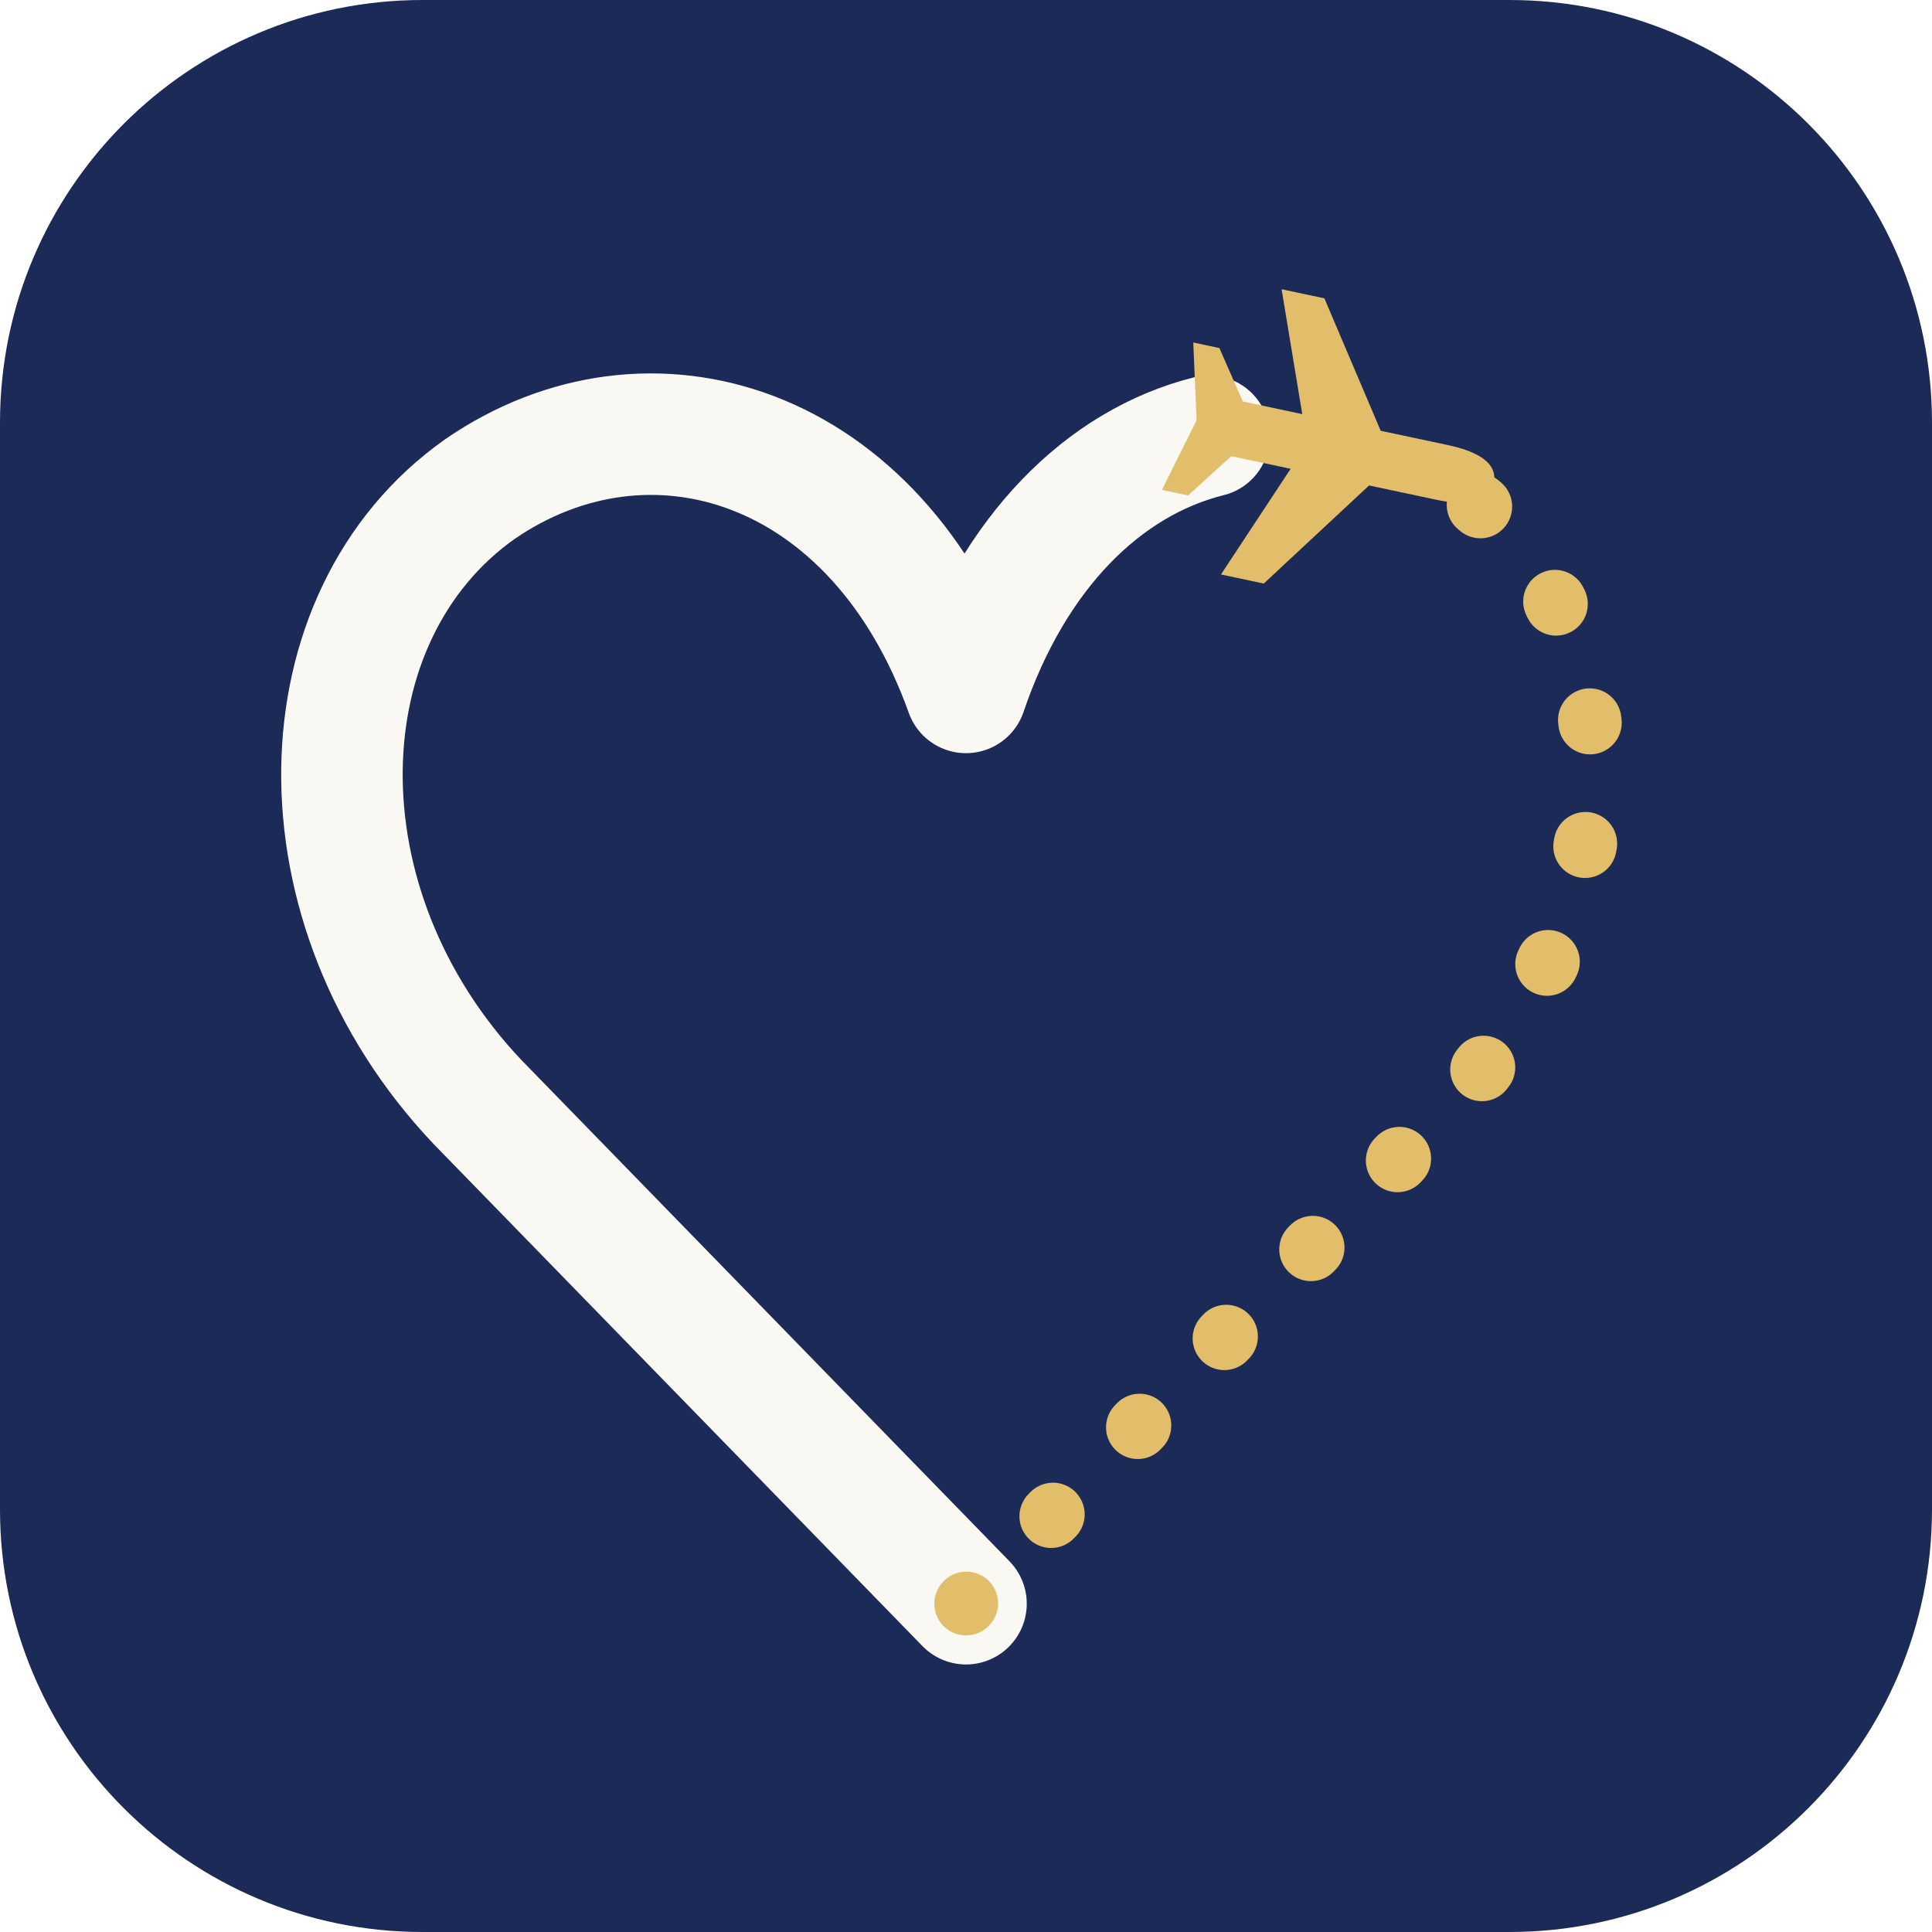
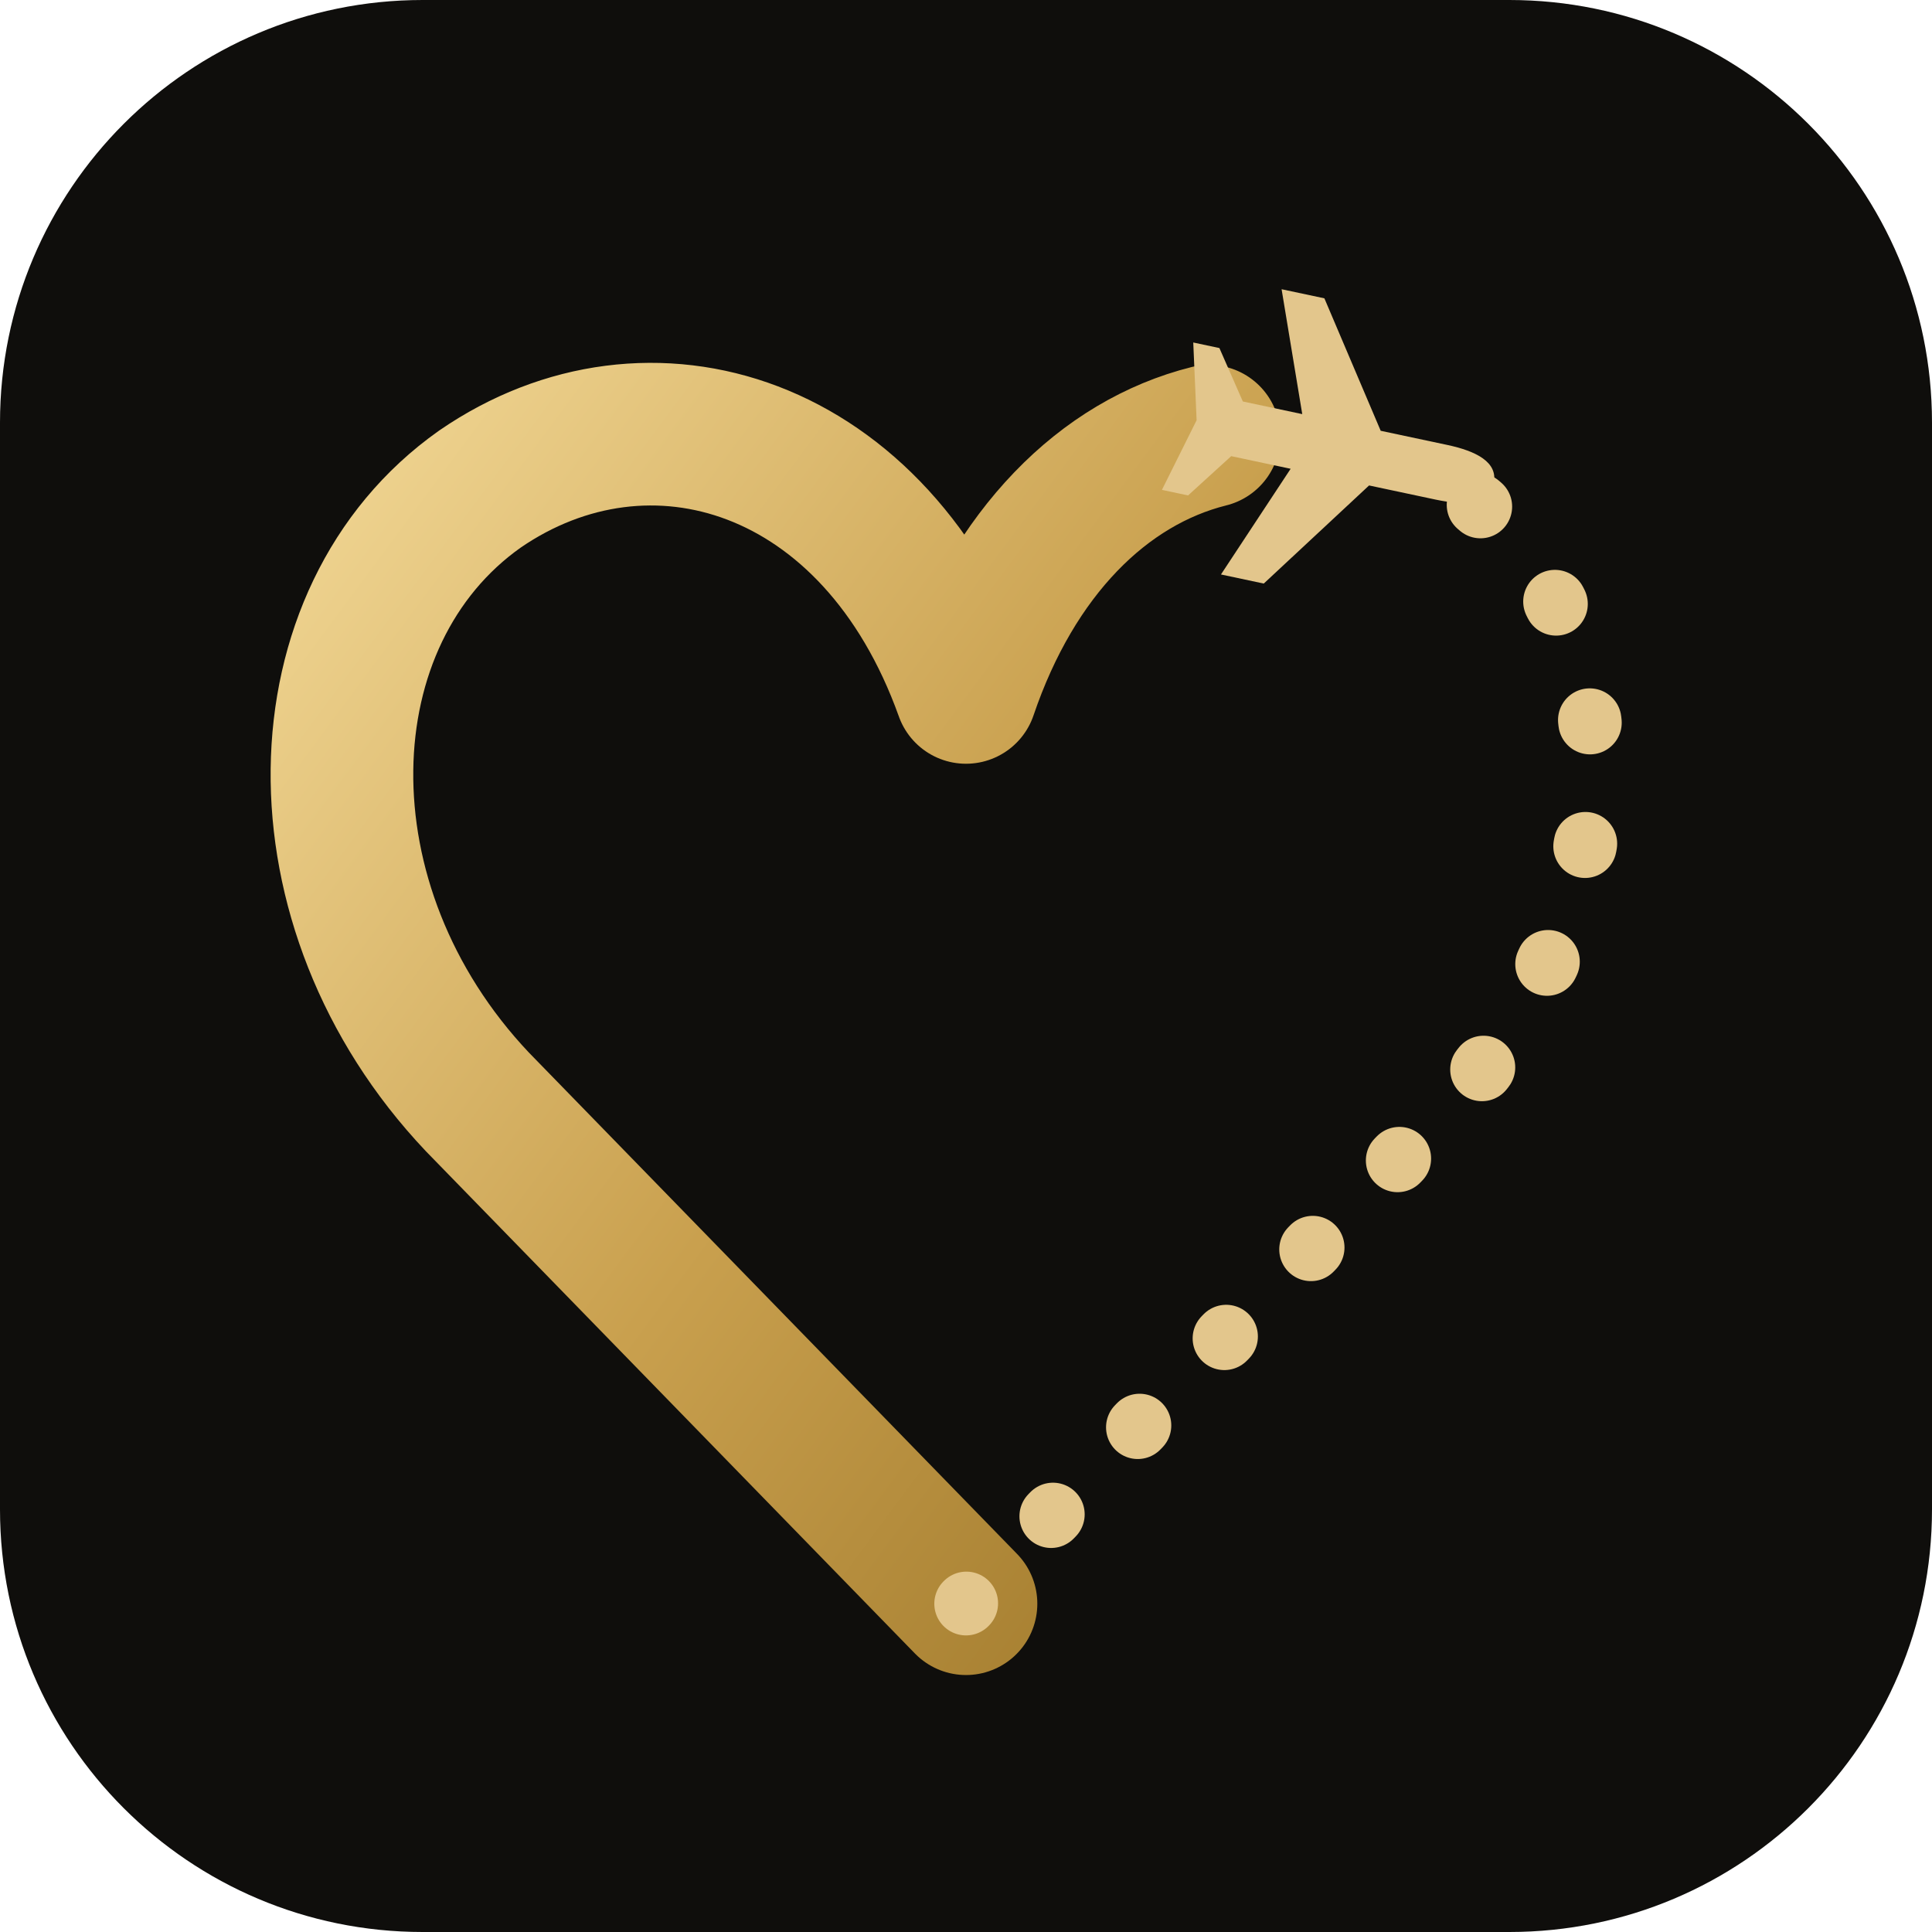
- <svg xmlns="http://www.w3.org/2000/svg" viewBox="0 0 64 64" width="64" height="64" role="img" aria-label="Careways" fill="none">
+ <svg xmlns="http://www.w3.org/2000/svg" viewBox="0 0 64 64" width="64" height="64" role="img" aria-label="careways">
  <defs>
-     <linearGradient id="cw-path" x1="0" y1="1" x2="1" y2="0">
-       <stop offset="0" stop-color="#0F1A3C" />
-       <stop offset=".6" stop-color="#1B2A57" />
-       <stop offset="1" stop-color="#2F4C9C" />
-     </linearGradient>
-     <linearGradient id="cw-gold" x1="0" y1="0" x2="1" y2="1">
+     <linearGradient id="g" x1="0" y1="0" x2="1" y2="1">
      <stop offset="0" stop-color="#F0D592" />
      <stop offset=".55" stop-color="#C9A04E" />
      <stop offset="1" stop-color="#A27B2D" />
    </linearGradient>
  </defs>
-   <rect width="64" height="64" rx="14" fill="#1B2A57" />
+   <rect width="64" height="64" rx="14" fill="#0F0E0C" />
  <g transform="translate(4 5) scale(.875)">
-     <path d="M32 55 L13.5 36 C6.5 28.6 6.8 17.6 13.6 12.8 C20 8.4 28.6 11 32 20.5 C33.8 15.2 37.2 11.8 41.2 10.8" stroke="#FAF8F3" stroke-width="4.6" stroke-linecap="round" stroke-linejoin="round" fill="none" />
-     <path d="M51.4 13.4 C57.2 18.2 57.4 28.4 50.5 36 L32 55" stroke="#E2BE6A" stroke-width="2.4" stroke-linecap="round" stroke-dasharray=".1 4.6" fill="none" />
-     <path d="M6.2 0 C6.2 -.9 5.2 -1.15 4 -1.15 L1.2 -1.15 L-2.2 -6 L-4 -6 L-2.1 -1.15 L-4.6 -1.15 L-6 -3.1 L-7.1 -3.1 L-6.3 0 L-7.1 3.1 L-6 3.1 L-4.6 1.15 L-2.1 1.15 L-4 6 L-2.2 6 L1.2 1.15 L4 1.15 C5.2 1.15 6.2 .9 6.2 0 Z" transform="translate(46.4 11.4) rotate(12) scale(.92)" fill="#E2BE6A" />
+     <path d="M32 55 L13.5 36 C6.5 28.6 6.8 17.6 13.6 12.8 C20 8.4 28.6 11 32 20.5 C33.8 15.2 37.2 11.8 41.2 10.8" stroke="url(#g)" stroke-width="5.4" stroke-linecap="round" stroke-linejoin="round" fill="none" />
+     <path d="M51.4 13.4 C57.2 18.2 57.4 28.4 50.5 36 L32 55" stroke="#E3C68C" stroke-width="2.4" stroke-linecap="round" stroke-dasharray=".1 4.6" fill="none" />
+     <path d="M6.2 0 C6.2 -.9 5.2 -1.15 4 -1.15 L1.2 -1.15 L-2.2 -6 L-4 -6 L-2.1 -1.15 L-4.6 -1.15 L-6 -3.1 L-7.1 -3.1 L-6.3 0 L-7.1 3.1 L-6 3.1 L-4.6 1.15 L-2.1 1.15 L-4 6 L-2.2 6 L1.2 1.15 L4 1.15 C5.2 1.15 6.2 .9 6.2 0 Z" transform="translate(46.4 11.4) rotate(12) scale(.92)" fill="#E3C68C" />
  </g>
</svg>
